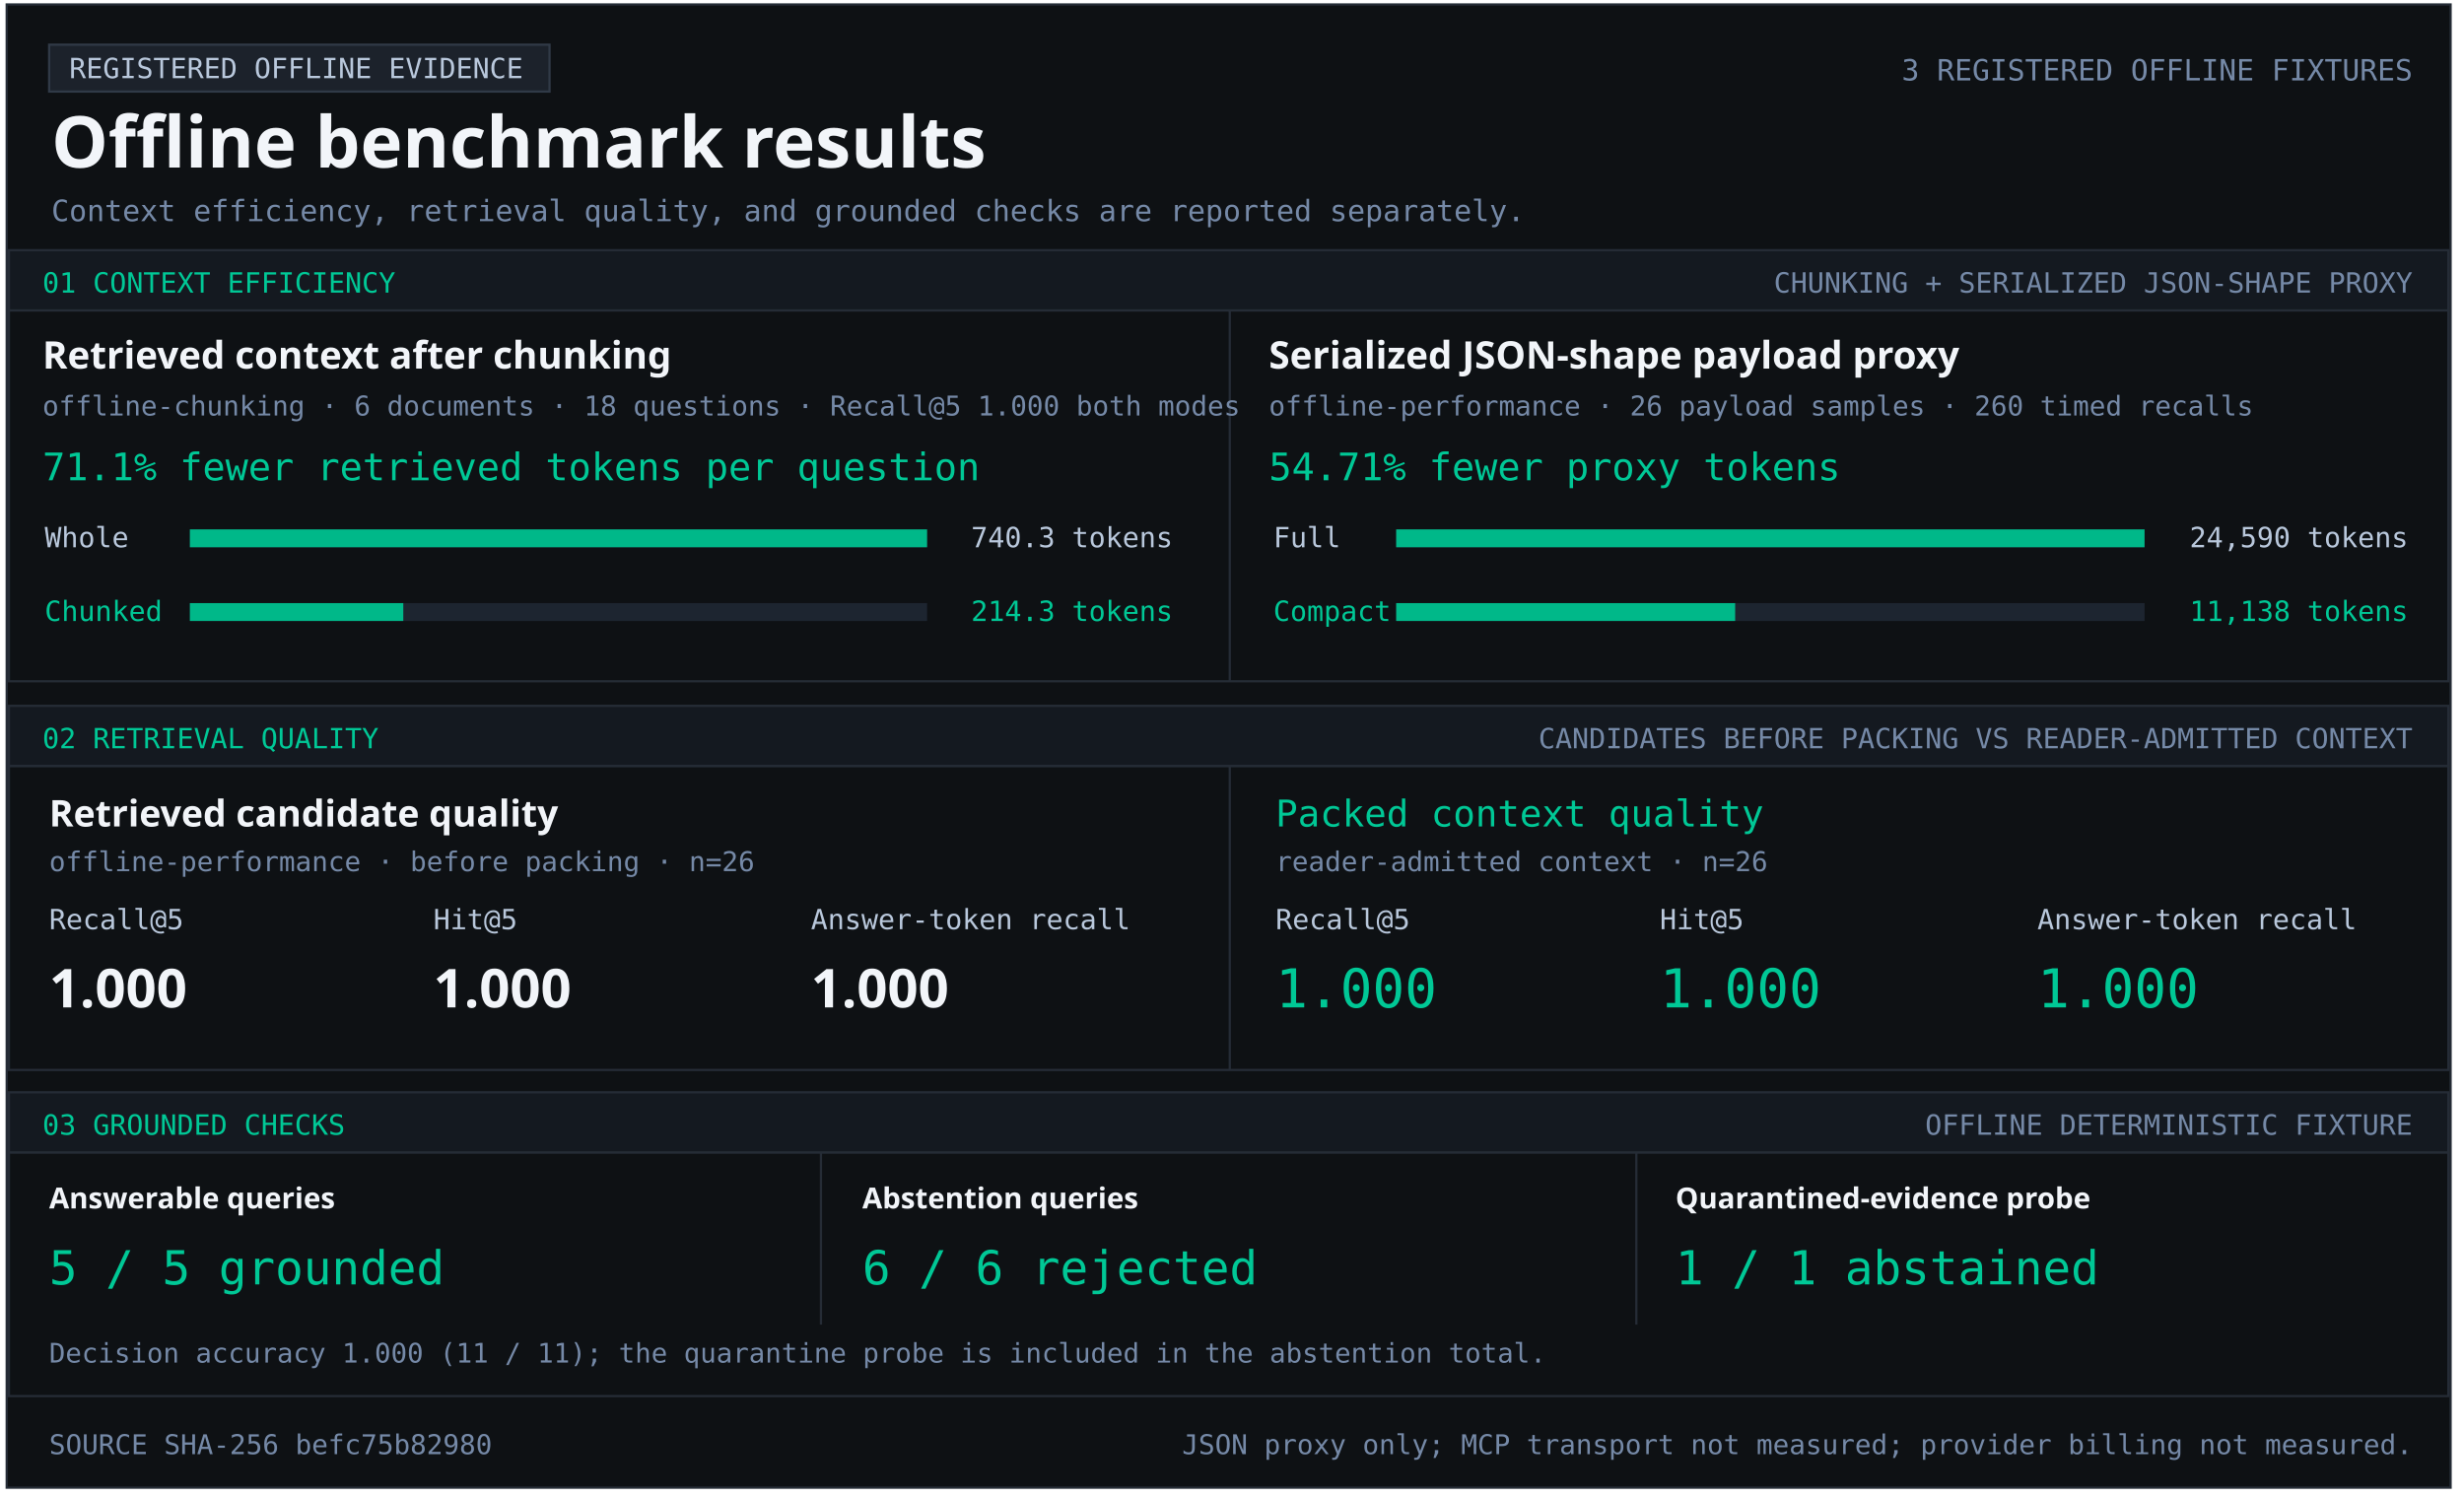
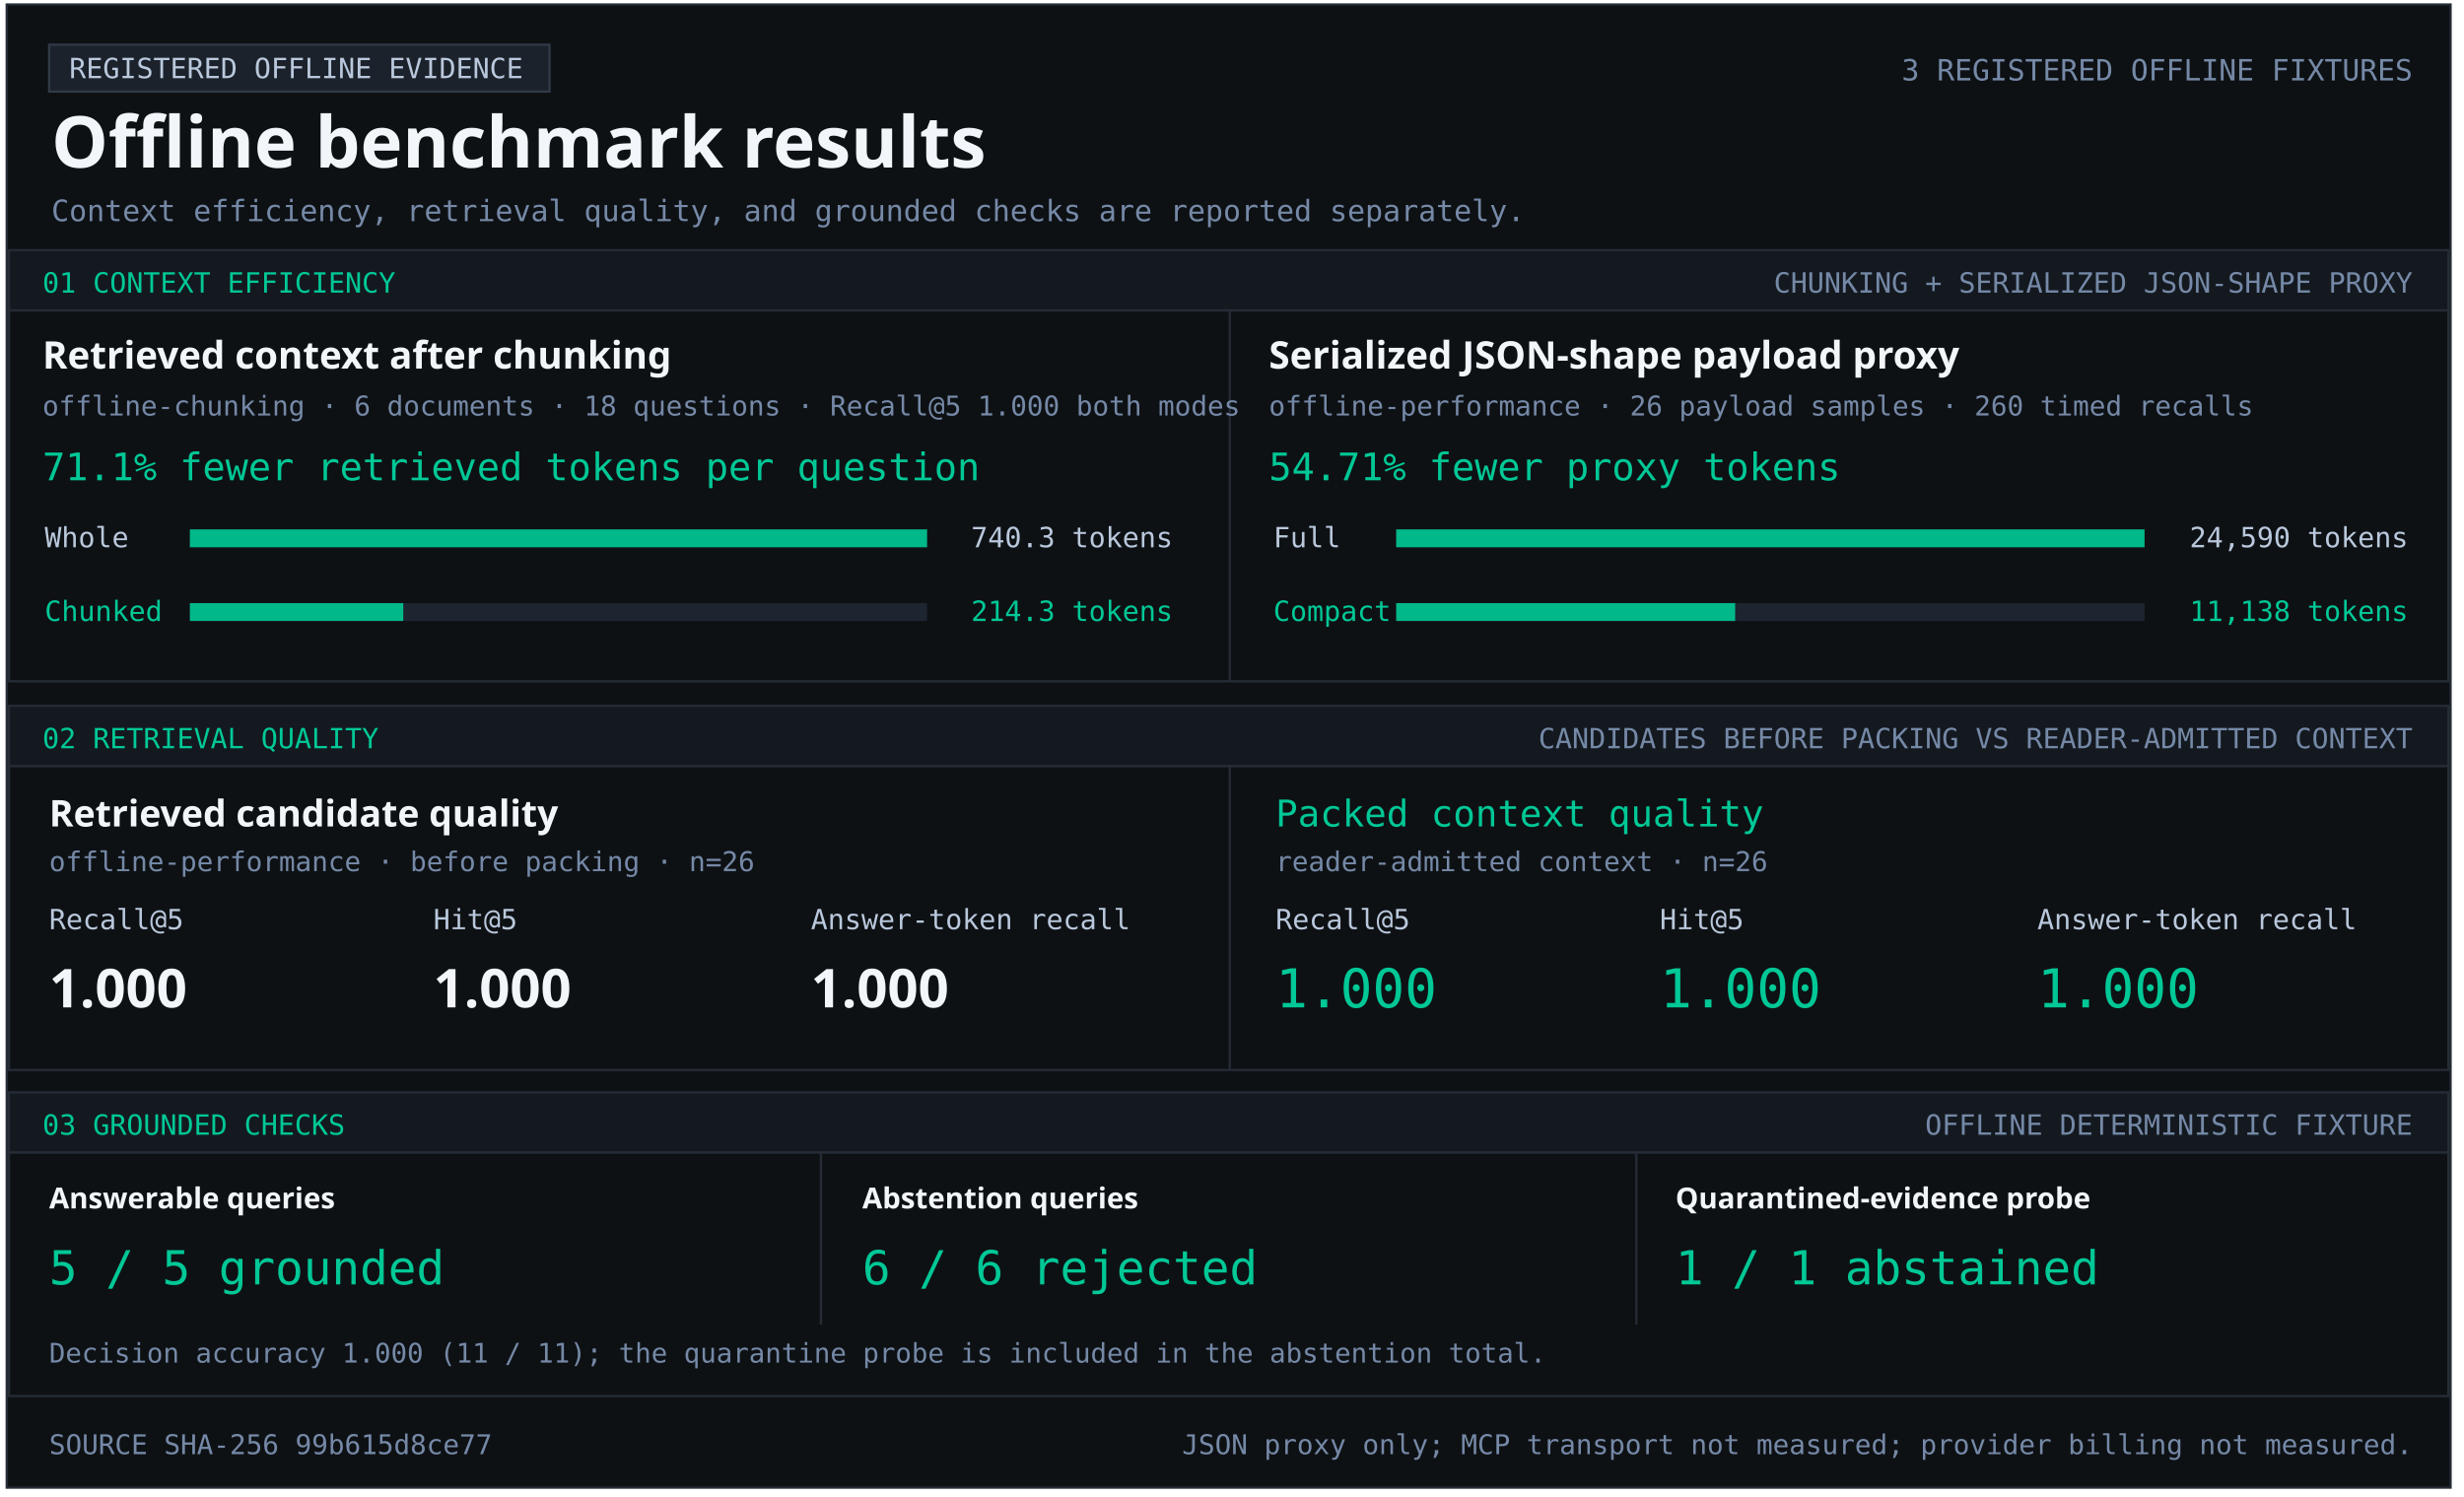
<svg xmlns="http://www.w3.org/2000/svg" width="1103" height="670" viewBox="0 0 1103 670" role="img" aria-labelledby="title desc">
  <style>text{font-family:Consolas,monospace;fill:#b9c8dc} .heading{font-family:Segoe UI,sans-serif;font-weight:700;fill:#f2f5f9} .green{fill:#00c896}.muted{fill:#7589a7}</style>
  <rect x="3" y="2" width="1094" height="664" fill="#0e1114" stroke="#252c36" />
  <rect x="22" y="20" width="224" height="21" fill="#1c222b" stroke="#303a47" />
  <text x="31" y="35" font-size="12.5" text-anchor="start">REGISTERED OFFLINE EVIDENCE</text>
  <text x="23" y="75" font-size="32" class="heading" text-anchor="start">Offline benchmark results</text>
  <text x="1080" y="36" font-size="13.1" class="muted" text-anchor="end">3 REGISTERED OFFLINE FIXTURES</text>
  <text x="23" y="99" font-size="13.2" class="muted" text-anchor="start">Context efficiency, retrieval quality, and grounded checks are reported separately.</text>
  <rect x="4" y="112" width="1092" height="27" fill="#141920" stroke="#252c36" />
  <text x="19" y="131" font-size="12.5" class="green" text-anchor="start">01  CONTEXT EFFICIENCY</text>
  <text x="1080" y="131" font-size="12.5" class="muted" text-anchor="end">CHUNKING + SERIALIZED JSON-SHAPE PROXY</text>
  <rect x="4" y="139" width="1092" height="166" fill="#0e1114" stroke="#252c36" />
  <rect x="550" y="139" width="1" height="166" fill="#252c36" />
  <text x="19" y="165" font-size="17" class="heading" text-anchor="start">Retrieved context after chunking</text>
  <text x="19" y="186" font-size="12.2" class="muted" text-anchor="start">offline-chunking · 6 documents · 18 questions · Recall@5 1.000 both modes</text>
  <text x="19" y="215" font-size="17" class="green" text-anchor="start">71.1% fewer retrieved tokens per question</text>
  <text x="20" y="245" font-size="12.5" text-anchor="start">Whole</text>
  <rect x="85" y="237" width="330" height="8" fill="#1d2530" />
  <rect x="85" y="237" width="330.00" height="8" fill="#00b889" />
  <text x="525" y="245" font-size="12.5" text-anchor="end">740.3 tokens</text>
  <text x="20" y="278" font-size="12.5" class="green" text-anchor="start">Chunked</text>
  <rect x="85" y="270" width="330" height="8" fill="#1d2530" />
  <rect x="85" y="270" width="95.53" height="8" fill="#00b889" />
  <text x="525" y="278" font-size="12.5" class="green" text-anchor="end">214.3 tokens</text>
  <text x="568" y="165" font-size="17" class="heading" text-anchor="start">Serialized JSON-shape payload proxy</text>
  <text x="568" y="186" font-size="12.2" class="muted" text-anchor="start">offline-performance · 26 payload samples · 260 timed recalls</text>
  <text x="568" y="215" font-size="17" class="green" text-anchor="start">54.71% fewer proxy tokens</text>
  <text x="570" y="245" font-size="12.5" text-anchor="start">Full</text>
  <rect x="625" y="237" width="335" height="8" fill="#1d2530" />
  <rect x="625" y="237" width="335.00" height="8" fill="#00b889" />
  <text x="1078" y="245" font-size="12.5" text-anchor="end">24,590 tokens</text>
  <text x="570" y="278" font-size="12.5" class="green" text-anchor="start">Compact</text>
  <rect x="625" y="270" width="335" height="8" fill="#1d2530" />
  <rect x="625" y="270" width="151.74" height="8" fill="#00b889" />
  <text x="1078" y="278" font-size="12.5" class="green" text-anchor="end">11,138 tokens</text>
  <rect x="4" y="316" width="1092" height="27" fill="#141920" stroke="#252c36" />
  <text x="19" y="335" font-size="12.5" class="green" text-anchor="start">02  RETRIEVAL QUALITY</text>
  <text x="1080" y="335" font-size="12.5" class="muted" text-anchor="end">CANDIDATES BEFORE PACKING VS READER-ADMITTED CONTEXT</text>
  <rect x="4" y="343" width="1092" height="136" fill="#0e1114" stroke="#252c36" />
  <rect x="550" y="343" width="1" height="136" fill="#252c36" />
  <text x="22" y="370" font-size="16.5" class="heading" text-anchor="start">Retrieved candidate quality</text>
  <text x="22" y="390" font-size="12.2" class="muted" text-anchor="start">offline-performance · before packing · n=26</text>
  <text x="22" y="416" font-size="12.5" text-anchor="start">Recall@5</text>
  <text x="194" y="416" font-size="12.5" text-anchor="start">Hit@5</text>
  <text x="363" y="416" font-size="12.5" text-anchor="start">Answer-token recall</text>
  <text x="22" y="451" font-size="24" class="heading" text-anchor="start">1.000</text>
  <text x="194" y="451" font-size="24" class="heading" text-anchor="start">1.000</text>
  <text x="363" y="451" font-size="24" class="heading" text-anchor="start">1.000</text>
  <text x="571" y="370" font-size="16.5" class="green" text-anchor="start">Packed context quality</text>
  <text x="571" y="390" font-size="12.2" class="muted" text-anchor="start">reader-admitted context · n=26</text>
  <text x="571" y="416" font-size="12.5" text-anchor="start">Recall@5</text>
  <text x="743" y="416" font-size="12.5" text-anchor="start">Hit@5</text>
  <text x="912" y="416" font-size="12.5" text-anchor="start">Answer-token recall</text>
  <text x="571" y="451" font-size="24" class="green" text-anchor="start">1.000</text>
  <text x="743" y="451" font-size="24" class="green" text-anchor="start">1.000</text>
  <text x="912" y="451" font-size="24" class="green" text-anchor="start">1.000</text>
  <rect x="4" y="489" width="1092" height="27" fill="#141920" stroke="#252c36" />
  <text x="19" y="508" font-size="12.5" class="green" text-anchor="start">03  GROUNDED CHECKS</text>
  <text x="1080" y="508" font-size="12.5" class="muted" text-anchor="end">OFFLINE DETERMINISTIC FIXTURE</text>
  <rect x="4" y="516" width="1092" height="109" fill="#0e1114" stroke="#252c36" />
  <rect x="367" y="516" width="1" height="77" fill="#252c36" />
  <rect x="732" y="516" width="1" height="77" fill="#252c36" />
  <text x="22" y="541" font-size="13" class="heading" text-anchor="start">Answerable queries</text>
  <text x="22" y="575" font-size="21" class="green" text-anchor="start">5 / 5 grounded</text>
  <text x="386" y="541" font-size="13" class="heading" text-anchor="start">Abstention queries</text>
  <text x="386" y="575" font-size="21" class="green" text-anchor="start">6 / 6 rejected</text>
  <text x="750" y="541" font-size="13" class="heading" text-anchor="start">Quarantined-evidence probe</text>
  <text x="750" y="575" font-size="21" class="green" text-anchor="start">1 / 1 abstained</text>
  <text x="22" y="610" font-size="12.1" class="muted" text-anchor="start">Decision accuracy 1.000 (11 / 11); the quarantine probe is included in the abstention total.</text>
-   <text x="22" y="651" font-size="12.2" class="muted" text-anchor="start">SOURCE SHA-256  befc75b82980</text>
+   <text x="22" y="651" font-size="12.2" class="muted" text-anchor="start">SOURCE SHA-256  99b615d8ce77</text>
  <text x="1080" y="651" font-size="12.2" class="muted" text-anchor="end">JSON proxy only; MCP transport not measured; provider billing not measured.</text>
</svg>
